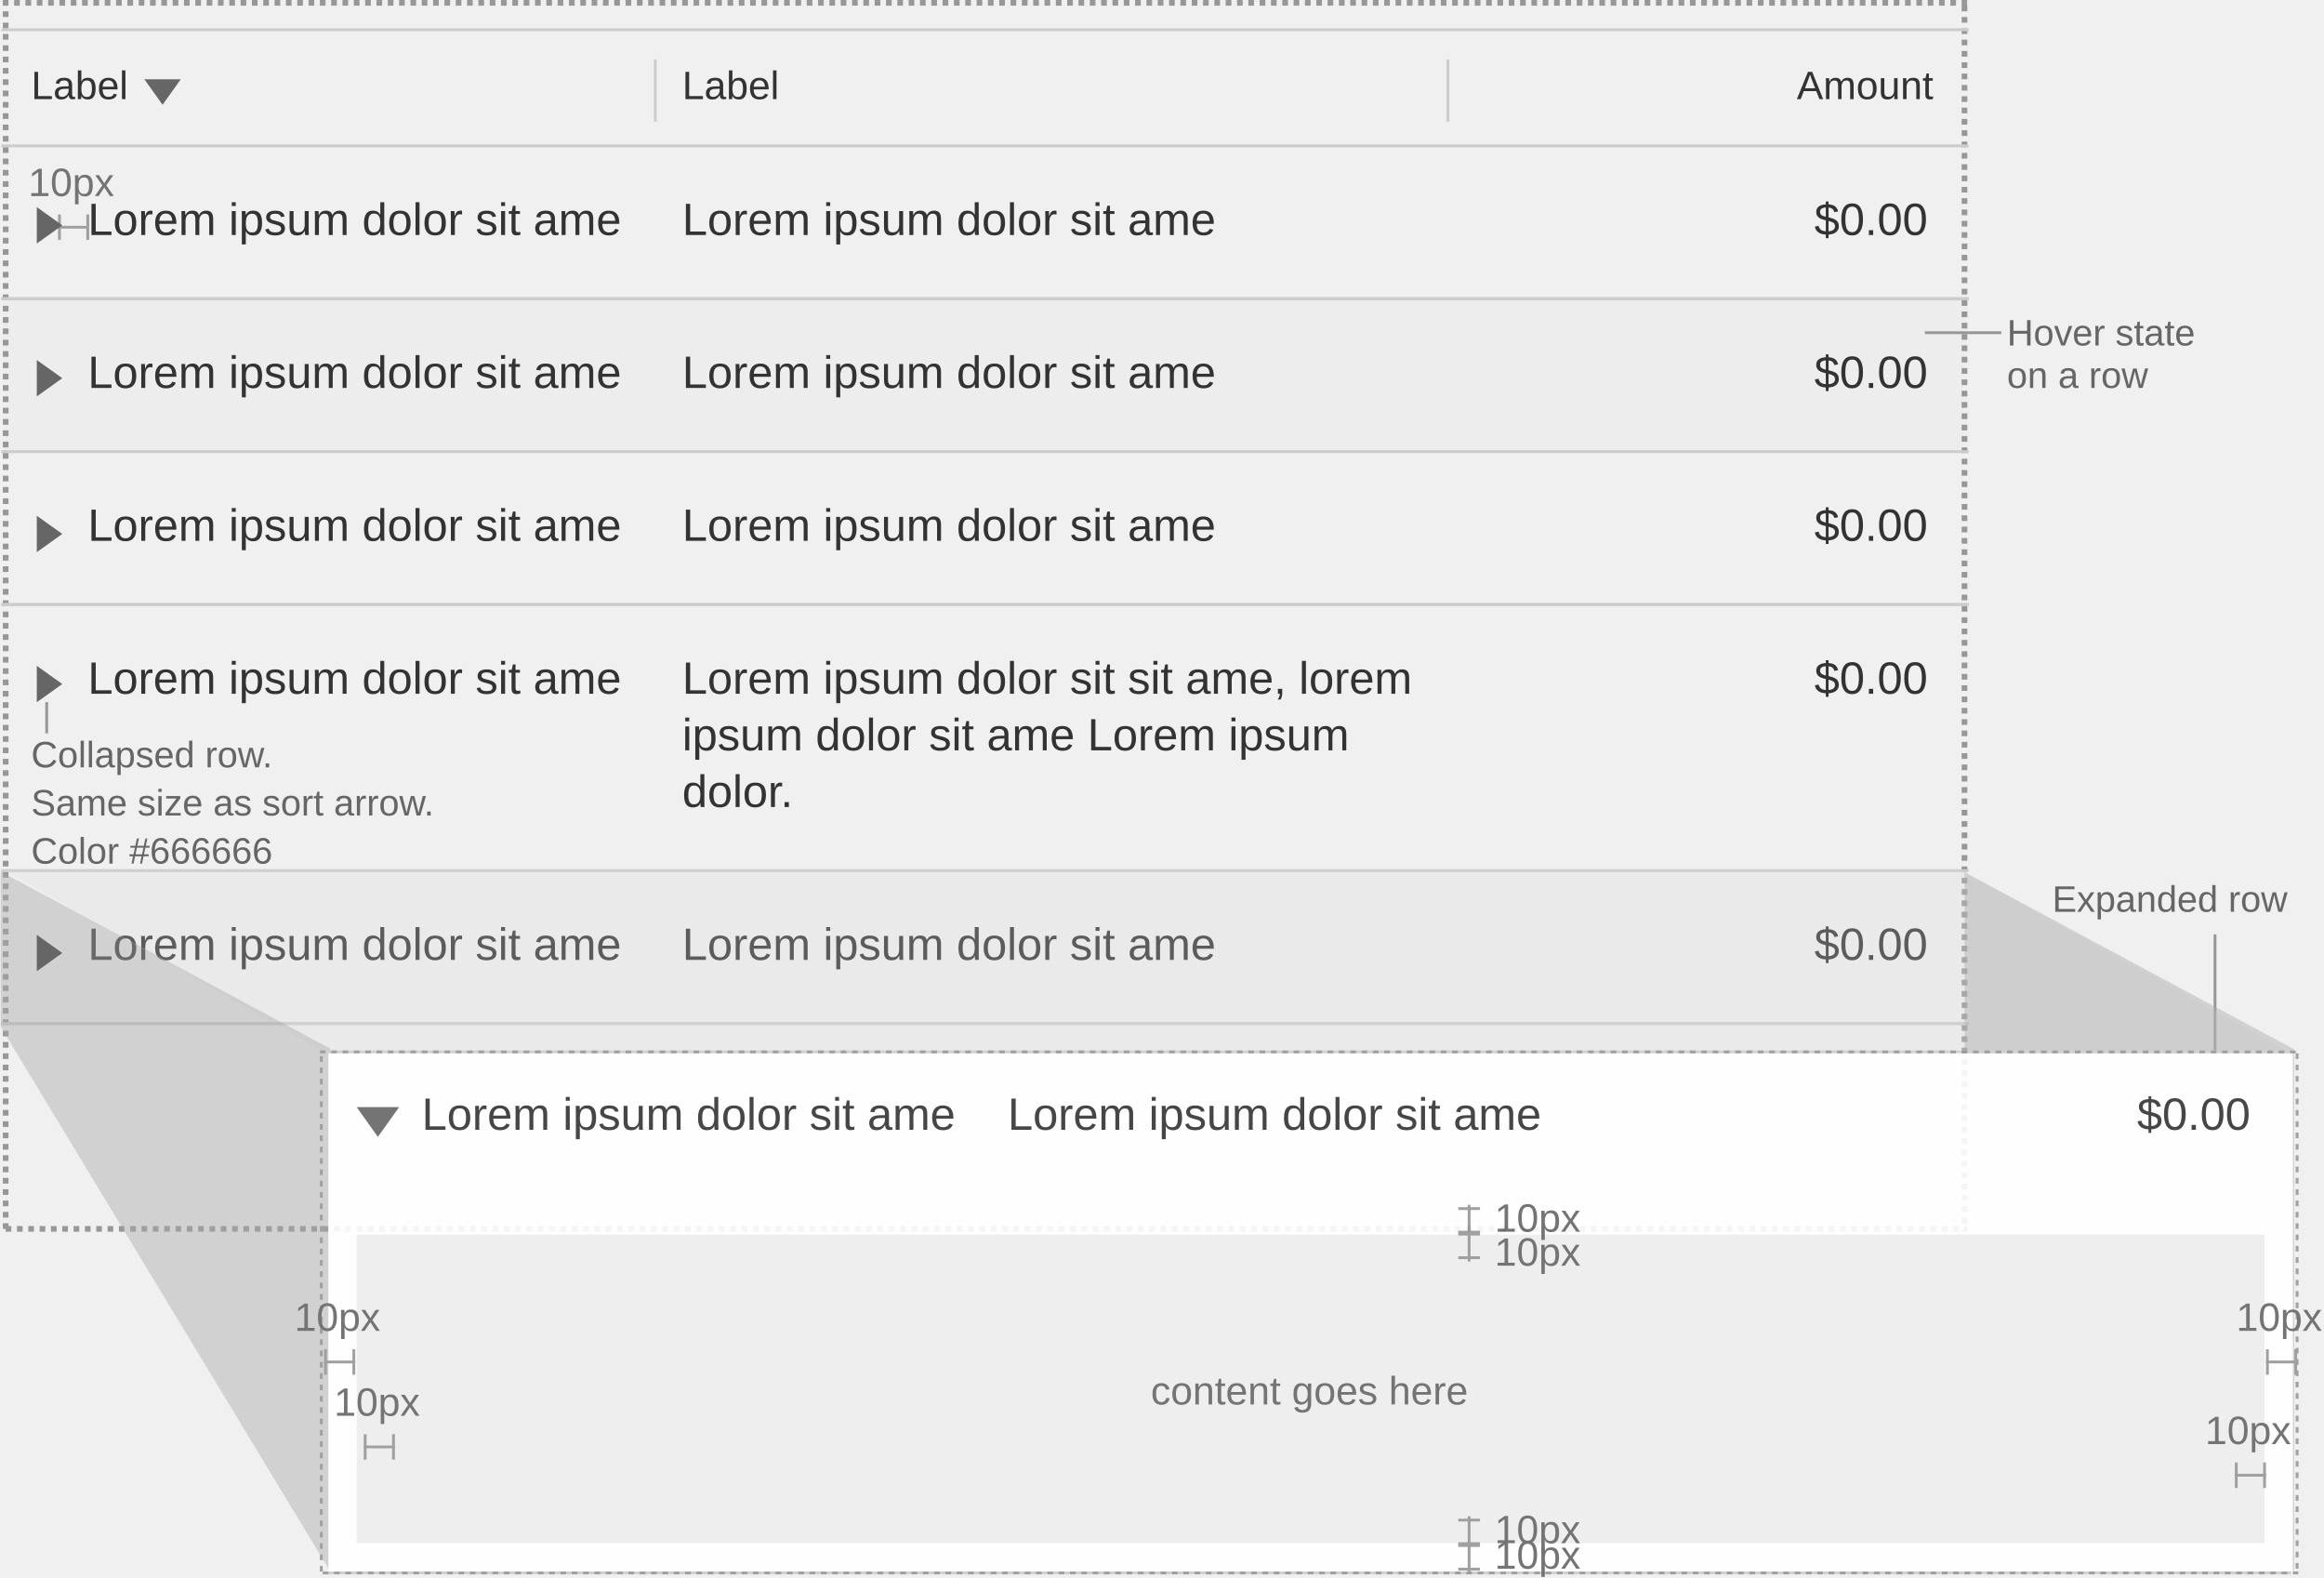
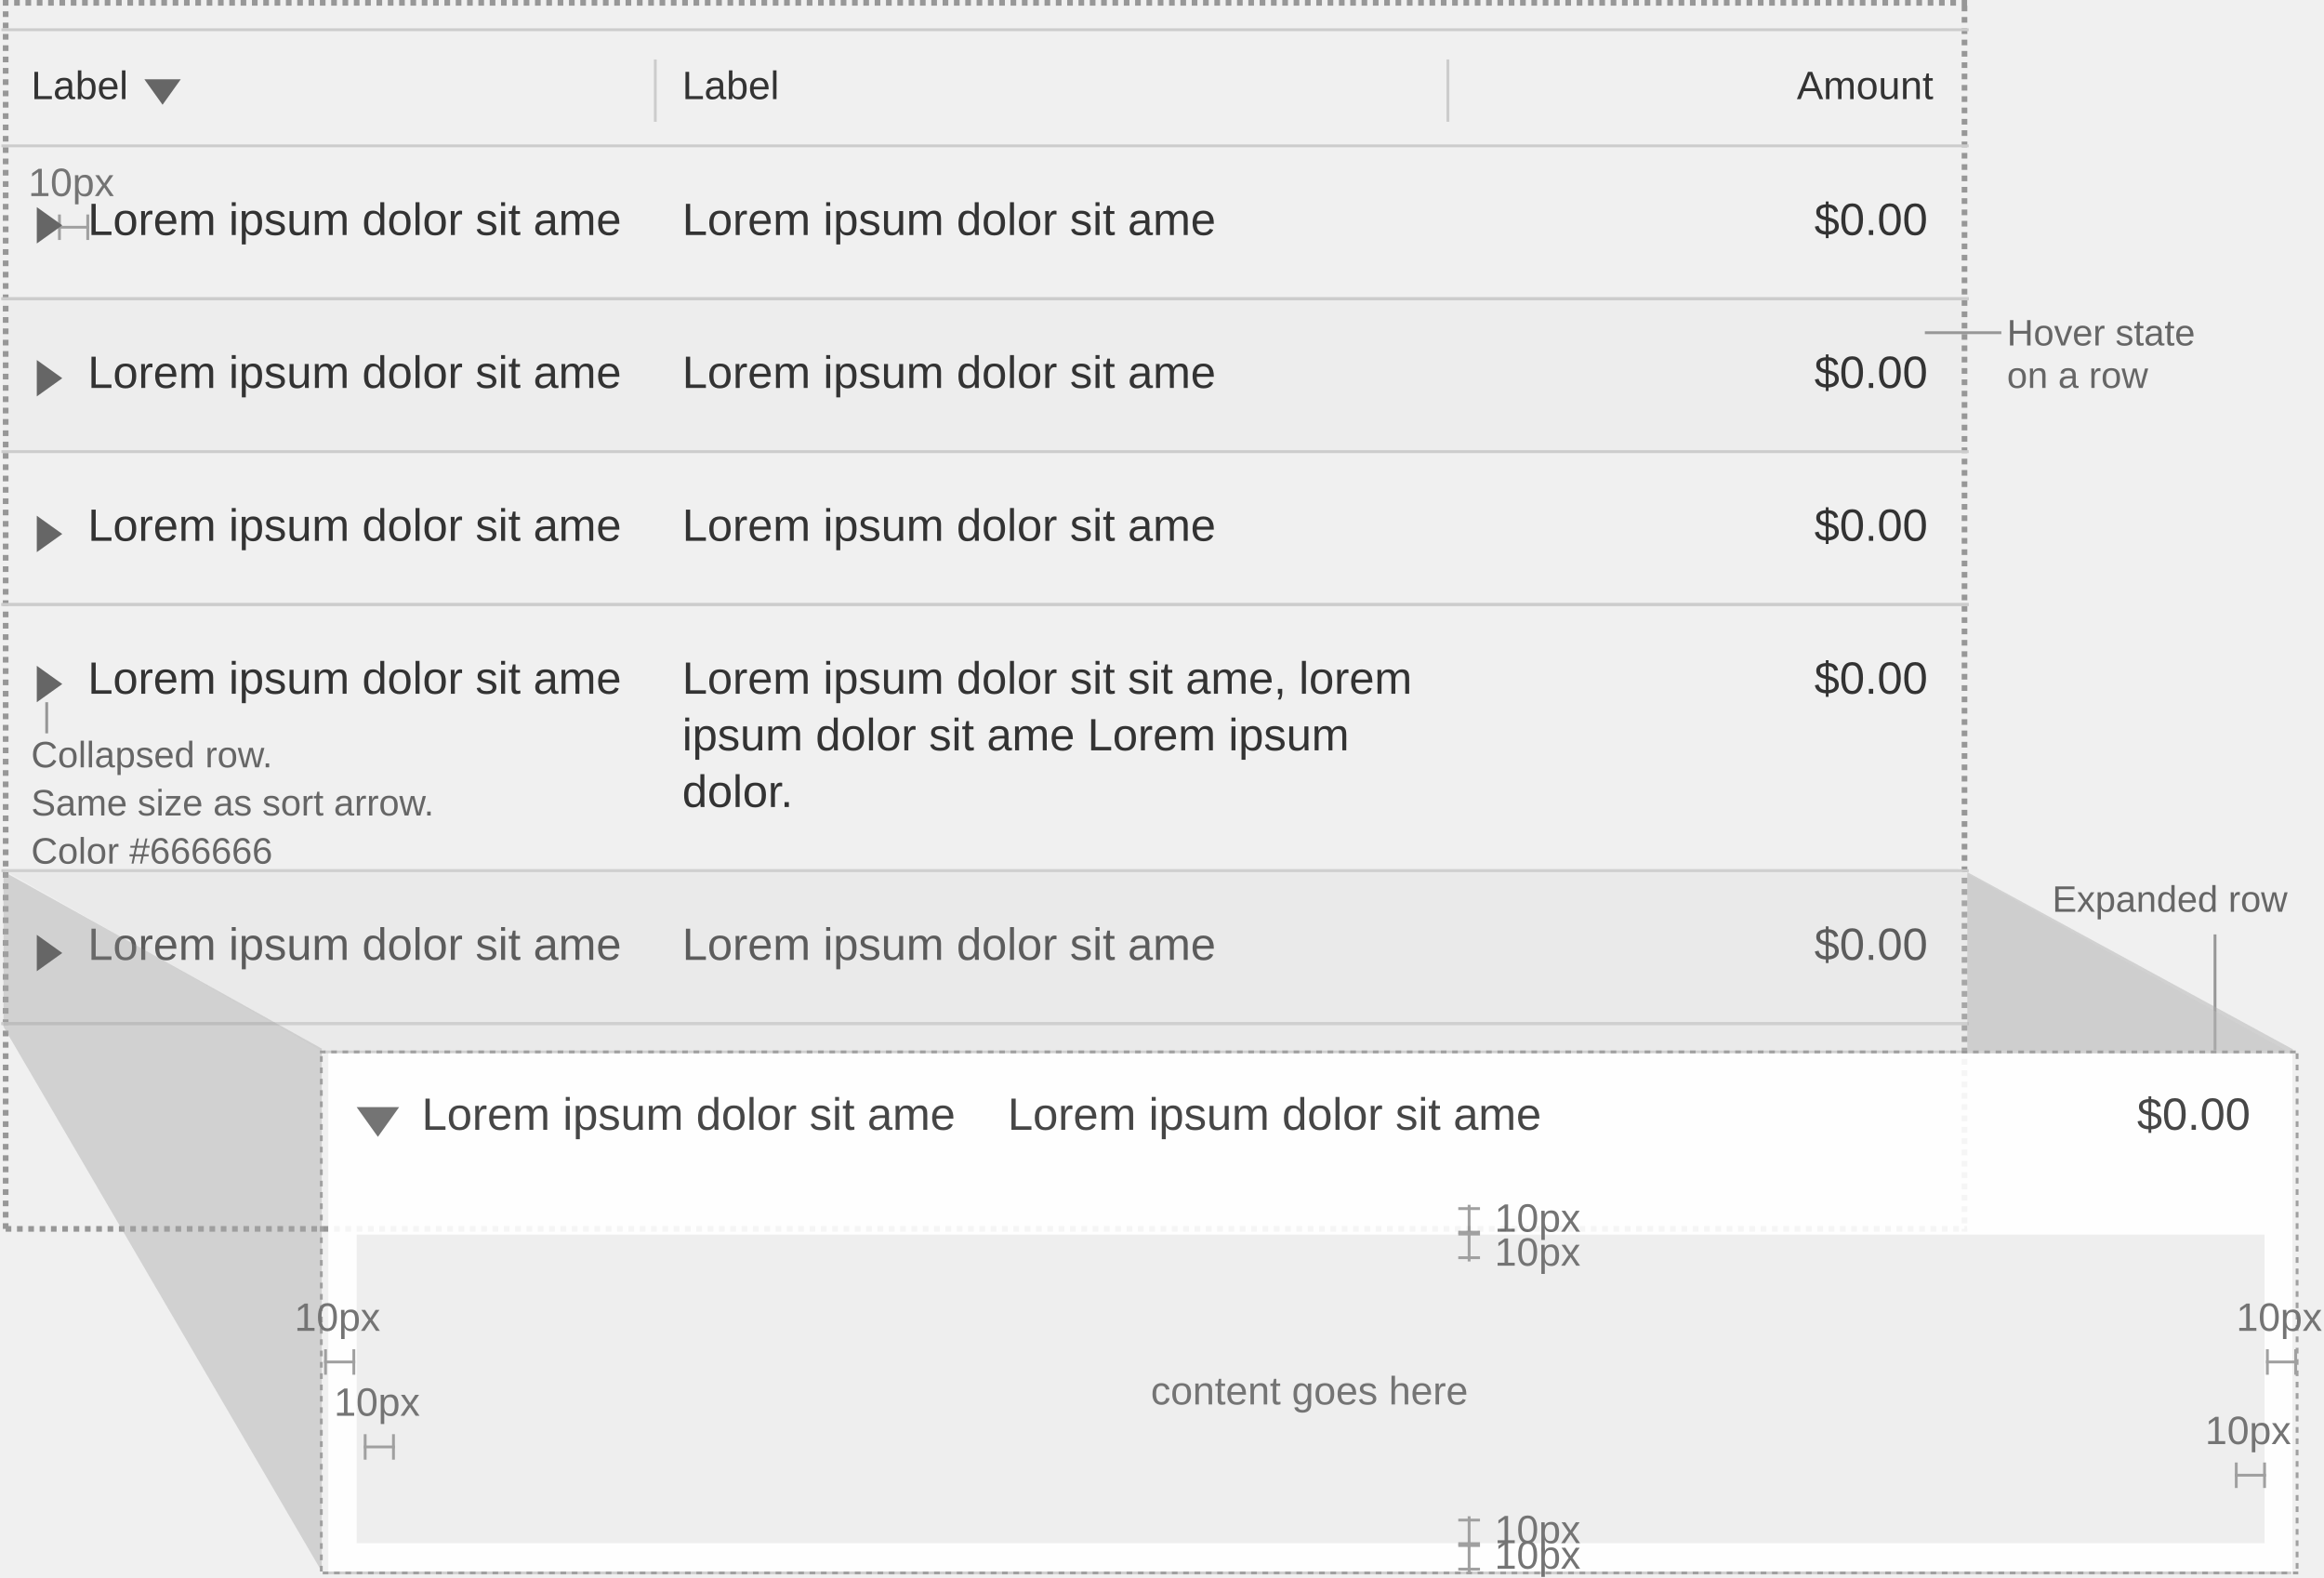
<svg xmlns="http://www.w3.org/2000/svg" xmlns:xlink="http://www.w3.org/1999/xlink" width="821px" height="557px" viewBox="0 0 821 557" version="1.1">
  <defs>
    <rect id="path-1" x="1" y="0" width="694" height="435" />
    <mask id="mask-2" maskContentUnits="userSpaceOnUse" maskUnits="objectBoundingBox" x="0" y="0" width="694" height="435" fill="white">
      <use xlink:href="#path-1" />
    </mask>
    <rect id="path-3" x="113" y="65" width="699" height="185" />
    <mask id="mask-4" maskContentUnits="userSpaceOnUse" maskUnits="objectBoundingBox" x="0" y="0" width="699" height="185" fill="white">
      <use xlink:href="#path-3" />
    </mask>
  </defs>
  <g id="Page-1" stroke="none" stroke-width="1" fill="none" fill-rule="evenodd">
    <g id="Artboard" transform="translate(-73, -3091)">
      <g id="table-expandable-lms" transform="translate(73, 3091)">
        <rect id="Rectangle-81" fill="#EDEDED" x="1" y="105" width="694" height="55" />
        <use id="Rectangle-6" stroke="#979797" mask="url(#mask-2)" stroke-width="4" stroke-dasharray="2" xlink:href="#path-1" />
        <path d="M1,10.5 L695,10.5" id="Line" stroke="#CCCCCC" stroke-linecap="square" />
        <path d="M1,51.5 L695,51.5" id="Line" stroke="#CCCCCC" stroke-linecap="square" />
        <path d="M1,105.5 L695,105.5" id="Line" stroke="#CCCCCC" stroke-linecap="square" />
        <text id="Label" font-family="ArialMT, Arial" font-size="14" font-weight="normal" line-spacing="20" fill="#333333">
          <tspan x="11" y="35">Label</tspan>
        </text>
        <text id="Label" font-family="ArialMT, Arial" font-size="14" font-weight="normal" line-spacing="20" fill="#333333">
          <tspan x="241" y="35">Label</tspan>
        </text>
        <path d="M231.5,21.5 L231.5,42.5" id="Line" stroke="#CCCCCC" stroke-linecap="square" />
        <text id="Amount" font-family="ArialMT, Arial" font-size="14" font-weight="normal" line-spacing="20" fill="#333333">
          <tspan x="634.752" y="35">Amount</tspan>
        </text>
        <path d="M511.5,21.5 L511.5,42.5" id="Line" stroke="#CCCCCC" stroke-linecap="square" />
        <text id="Lorem-ipsum-dolor-si" font-family="ArialMT, Arial" font-size="16" font-weight="normal" line-spacing="20" fill="#333333">
          <tspan x="31" y="83">Lorem ipsum dolor sit ame </tspan>
        </text>
        <text id="Lorem-ipsum-dolor-si" font-family="ArialMT, Arial" font-size="16" font-weight="normal" line-spacing="20" fill="#333333">
          <tspan x="241" y="83">Lorem ipsum dolor sit ame </tspan>
        </text>
        <text id="$0.00" font-family="ArialMT, Arial" font-size="16" font-weight="normal" line-spacing="20" fill="#333333">
          <tspan x="640.957" y="83">$0.00</tspan>
        </text>
        <g id="icon-/-sort" transform="translate(51, 28)" fill="#666666">
          <path d="M0,0 L6.429,9 C6.429,9 8.343,6.32 9.3,4.98 C10.486,3.32 12.857,0 12.857,0 L0,0 Z" id="Page-1" />
        </g>
        <path d="M1,105.5 L695,105.5" id="Line" stroke="#CCCCCC" stroke-linecap="square" />
        <path d="M1,159.5 L695,159.5" id="Line" stroke="#CCCCCC" stroke-linecap="square" />
        <text id="Lorem-ipsum-dolor-si" font-family="ArialMT, Arial" font-size="16" font-weight="normal" line-spacing="20" fill="#333333">
          <tspan x="31" y="137">Lorem ipsum dolor sit ame </tspan>
        </text>
        <text id="Lorem-ipsum-dolor-si" font-family="ArialMT, Arial" font-size="16" font-weight="normal" line-spacing="20" fill="#333333">
          <tspan x="241" y="137">Lorem ipsum dolor sit ame </tspan>
        </text>
        <text id="$0.00" font-family="ArialMT, Arial" font-size="16" font-weight="normal" line-spacing="20" fill="#333333">
          <tspan x="640.957" y="137">$0.00</tspan>
        </text>
        <path d="M1,213.5 L695,213.5" id="Line" stroke="#CCCCCC" stroke-linecap="square" />
        <text id="Lorem-ipsum-dolor-si" font-family="ArialMT, Arial" font-size="16" font-weight="normal" line-spacing="20" fill="#333333">
          <tspan x="31" y="191">Lorem ipsum dolor sit ame </tspan>
        </text>
        <text id="Lorem-ipsum-dolor-si" font-family="ArialMT, Arial" font-size="16" font-weight="normal" line-spacing="20" fill="#333333">
          <tspan x="241" y="191">Lorem ipsum dolor sit ame </tspan>
        </text>
        <text id="$0.00" font-family="ArialMT, Arial" font-size="16" font-weight="normal" line-spacing="20" fill="#333333">
          <tspan x="640.957" y="191">$0.00</tspan>
        </text>
        <path d="M1,213.5 L695,213.5" id="Line" stroke="#CCCCCC" stroke-linecap="square" />
        <path d="M1,307.5 L695,307.5" id="Line" stroke="#CCCCCC" stroke-linecap="square" />
        <text id="Lorem-ipsum-dolor-si" font-family="ArialMT, Arial" font-size="16" font-weight="normal" line-spacing="20" fill="#333333">
          <tspan x="31" y="245">Lorem ipsum dolor sit ame </tspan>
        </text>
        <text id="Lorem-ipsum-dolor-si" font-family="ArialMT, Arial" font-size="16" font-weight="normal" line-spacing="20" fill="#333333">
          <tspan x="241" y="245">Lorem ipsum dolor sit sit ame,  lorem </tspan>
          <tspan x="241" y="265">ipsum dolor sit ame Lorem ipsum </tspan>
          <tspan x="241" y="285">dolor.</tspan>
        </text>
        <text id="$0.00" font-family="ArialMT, Arial" font-size="16" font-weight="normal" line-spacing="20" fill="#333333">
          <tspan x="640.957" y="245">$0.00</tspan>
        </text>
        <path d="M1,361.5 L695,361.5" id="Line" stroke="#CCCCCC" stroke-linecap="square" />
        <text id="Lorem-ipsum-dolor-si" font-family="ArialMT, Arial" font-size="16" font-weight="normal" line-spacing="20" fill="#333333">
          <tspan x="31" y="339">Lorem ipsum dolor sit ame </tspan>
        </text>
        <text id="Lorem-ipsum-dolor-si" font-family="ArialMT, Arial" font-size="16" font-weight="normal" line-spacing="20" fill="#333333">
          <tspan x="241" y="339">Lorem ipsum dolor sit ame </tspan>
        </text>
        <text id="$0.00" font-family="ArialMT, Arial" font-size="16" font-weight="normal" line-spacing="20" fill="#333333">
          <tspan x="640.957" y="339">$0.00</tspan>
        </text>
        <path d="M1,361.5 L695,361.5" id="Line" stroke="#CCCCCC" stroke-linecap="square" />
        <g id="Group-11" opacity="0.9" transform="translate(10, 56.25)">
          <g id="Group-7" transform="translate(10, 20)" stroke="#979797" stroke-linecap="square">
            <path d="M5,4 L-3,4" id="Line" transform="translate(1, 4) rotate(-270) translate(-1, -4) " />
            <path d="M15,4 L7,4" id="Line" transform="translate(11, 4) rotate(-270) translate(-11, -4) " />
            <path d="M6,-1 L6,9" id="Line" transform="translate(6, 4) rotate(-270) translate(-6, -4) " />
          </g>
          <text id="10px" font-family="ArialMT, Arial" font-size="14" font-weight="normal" fill="#666666">
            <tspan x="0" y="13">10px</tspan>
          </text>
        </g>
        <text id="Hover-state-on-a-row" font-family="ArialMT, Arial" font-size="13" font-weight="normal" fill="#666666">
          <tspan x="709" y="122">Hover state </tspan>
          <tspan x="709" y="137">on a row</tspan>
        </text>
        <path d="M680.5,117.5 L706.519,117.5" id="Line" stroke="#979797" stroke-linecap="square" />
        <path d="M16.5,248.5 L16.5,258.5" id="Line" stroke="#979797" stroke-linecap="square" />
        <text id="Collapsed-row.-Same" font-family="ArialMT, Arial" font-size="13" font-weight="normal" line-spacing="12" fill="#666666">
          <tspan x="11" y="271">Collapsed row. </tspan>
          <tspan x="11" y="288">Same size as sort arrow. </tspan>
          <tspan x="11" y="305">Color #666666</tspan>
        </text>
        <text id="Expanded-row" font-family="ArialMT, Arial" font-size="13" font-weight="normal" fill="#666666">
          <tspan x="725" y="322">Expanded row</tspan>
        </text>
        <path d="M782.5,370.5 L782.5,330.5" id="Line" stroke="#979797" stroke-linecap="square" />
        <g id="Group-25" opacity="0.9" transform="translate(0, 306)">
          <g id="Group-16">
            <g id="Group-15">
              <g id="Group-14">
                <polyline id="Path-3" fill="#D8D8D8" opacity="0.28" points="0.319 0.689 115.795 66.344 809.977 66.344 691.545 0.689" />
-                 <polygon id="Path-4" fill="#ABABAB" opacity="0.493" points="0.226 1.771 0.226 56.58 116.675 249.039 116.675 64.333" />
-                 <polygon id="Path-4" fill="#ABABAB" opacity="0.493" points="694 2 694 72.809 810.449 249.268 810.449 64.562" />
+                 <polygon id="Path-4" fill="#ABABAB" opacity="0.493" points="1.226 1.771 1.226 56.58 113.676 249.039 113.676 64.333" />
+                 <polygon id="Path-4" fill="#ABABAB" opacity="0.493" points="695 2 695 72.809 810 249.268 810 64.562" />
              </g>
              <g id="Group-13" transform="translate(115, 65)">
                <g id="Group-12">
                  <path d="M0,0.5 L694,0.5" id="Line" stroke="#CCCCCC" stroke-linecap="square" />
                  <g id="Group-5" transform="translate(0, 1)">
                    <rect id="Rectangle-81" fill="#FFFFFF" x="1" y="0" width="694" height="184" />
                    <path d="M0,183.5 L694,183.5" id="Line" stroke="#CCCCCC" stroke-linecap="square" />
                    <polygon id="Rectangle-7" fill="#EDEDED" points="11 64 685 64 685 173 11 173" />
                    <text id="content-goes-here" font-family="ArialMT, Arial" font-size="14" font-weight="normal" fill="#666666">
                      <tspan x="291.542" y="124">content goes here</tspan>
                    </text>
                  </g>
                  <text id="Lorem-ipsum-dolor-si" font-family="ArialMT, Arial" font-size="16" font-weight="normal" line-spacing="20" fill="#333333">
                    <tspan x="34" y="28">Lorem ipsum dolor sit ame </tspan>
                  </text>
                  <path d="M11,20 L18.5,30.5 L21.85,25.81 C23.233,23.874 26,20 26,20 L11,20 Z" id="Page-1" fill="#666666" />
                  <text id="Lorem-ipsum-dolor-si" font-family="ArialMT, Arial" font-size="16" font-weight="normal" line-spacing="20" fill="#333333">
                    <tspan x="241" y="28">Lorem ipsum dolor sit ame </tspan>
                  </text>
                  <text id="$0.00" font-family="ArialMT, Arial" font-size="16" font-weight="normal" line-spacing="20" fill="#333333">
                    <tspan x="639.957" y="28">$0.00</tspan>
                  </text>
                </g>
              </g>
            </g>
            <use id="Rectangle-8" stroke="#979797" mask="url(#mask-4)" stroke-width="2" stroke-dasharray="2" xlink:href="#path-3" />
          </g>
          <g id="Group-11" transform="translate(790, 151)">
            <g id="Group-7" transform="translate(10, 20)" stroke="#979797" stroke-linecap="square">
              <path d="M5,4 L-3,4" id="Line" transform="translate(1, 4) rotate(-270) translate(-1, -4) " />
              <path d="M15,4 L7,4" id="Line" transform="translate(11, 4) rotate(-270) translate(-11, -4) " />
              <path d="M6,-1 L6,9" id="Line" transform="translate(6, 4) rotate(-270) translate(-6, -4) " />
            </g>
            <text id="10px" font-family="ArialMT, Arial" font-size="14" font-weight="normal" fill="#666666">
              <tspan x="0" y="13">10px</tspan>
            </text>
          </g>
          <g id="Group-11" transform="translate(104, 151)">
            <g id="Group-7" transform="translate(10, 20)" stroke="#979797" stroke-linecap="square">
              <path d="M5,4 L-3,4" id="Line" transform="translate(1, 4) rotate(-270) translate(-1, -4) " />
              <path d="M15,4 L7,4" id="Line" transform="translate(11, 4) rotate(-270) translate(-11, -4) " />
              <path d="M6,-1 L6,9" id="Line" transform="translate(6, 4) rotate(-270) translate(-6, -4) " />
            </g>
            <text id="10px" font-family="ArialMT, Arial" font-size="14" font-weight="normal" fill="#666666">
              <tspan x="0" y="13">10px</tspan>
            </text>
          </g>
          <g id="Group-23" transform="translate(515, 116)">
            <g id="Group-7" transform="translate(4, 9) rotate(-270) translate(-4, -9) translate(-2, 5)" stroke="#979797" stroke-linecap="square">
              <path d="M5.167,4 L-1.5,4" id="Line" transform="translate(1.833333, 4) rotate(-270) translate(-1.833333, -4) " />
              <path d="M13.5,4 L6.833,4" id="Line" transform="translate(10.16667, 4) rotate(-270) translate(-10.16667, -4) " />
              <path d="M6,-1 L6,9" id="Line" transform="translate(6, 4) rotate(-270) translate(-6, -4) " />
            </g>
            <text id="10px" font-family="ArialMT, Arial" font-size="14" font-weight="normal" fill="#666666">
              <tspan x="13" y="13">10px</tspan>
            </text>
          </g>
          <g id="Group-24" transform="translate(515, 235)">
            <g id="Group-7" transform="translate(4, 9) rotate(-270) translate(-4, -9) translate(-2, 5)" stroke="#979797" stroke-linecap="square">
              <path d="M5.167,4 L-1.5,4" id="Line" transform="translate(1.833333, 4) rotate(-270) translate(-1.833333, -4) " />
              <path d="M13.5,4 L6.833,4" id="Line" transform="translate(10.16667, 4) rotate(-270) translate(-10.16667, -4) " />
              <path d="M6,-1 L6,9" id="Line" transform="translate(6, 4) rotate(-270) translate(-6, -4) " />
            </g>
            <text id="10px" font-family="ArialMT, Arial" font-size="14" font-weight="normal" fill="#666666">
              <tspan x="13" y="13">10px</tspan>
            </text>
          </g>
          <g id="Group-11" transform="translate(779, 191)">
            <g id="Group-7" transform="translate(10, 20)" stroke="#979797" stroke-linecap="square">
              <path d="M5,4 L-3,4" id="Line" transform="translate(1, 4) rotate(-270) translate(-1, -4) " />
              <path d="M15,4 L7,4" id="Line" transform="translate(11, 4) rotate(-270) translate(-11, -4) " />
              <path d="M6,-1 L6,9" id="Line" transform="translate(6, 4) rotate(-270) translate(-6, -4) " />
            </g>
            <text id="10px" font-family="ArialMT, Arial" font-size="14" font-weight="normal" fill="#666666">
              <tspan x="0" y="13">10px</tspan>
            </text>
          </g>
          <g id="Group-11" transform="translate(118, 181)">
            <g id="Group-7" transform="translate(10, 20)" stroke="#979797" stroke-linecap="square">
              <path d="M5,4 L-3,4" id="Line" transform="translate(1, 4) rotate(-270) translate(-1, -4) " />
              <path d="M15,4 L7,4" id="Line" transform="translate(11, 4) rotate(-270) translate(-11, -4) " />
              <path d="M6,-1 L6,9" id="Line" transform="translate(6, 4) rotate(-270) translate(-6, -4) " />
            </g>
            <text id="10px" font-family="ArialMT, Arial" font-size="14" font-weight="normal" fill="#666666">
              <tspan x="0" y="13">10px</tspan>
            </text>
          </g>
          <g id="Group-23" transform="translate(515, 128)">
            <g id="Group-7" transform="translate(4, 6) rotate(-270) translate(-4, -6) translate(-2, 2)" stroke="#979797" stroke-linecap="square">
              <path d="M5.167,4 L-1.5,4" id="Line" transform="translate(1.833333, 4) rotate(-270) translate(-1.833333, -4) " />
              <path d="M13.5,4 L6.833,4" id="Line" transform="translate(10.16667, 4) rotate(-270) translate(-10.16667, -4) " />
              <path d="M6,-1 L6,9" id="Line" transform="translate(6, 4) rotate(-270) translate(-6, -4) " />
            </g>
            <text id="10px" font-family="ArialMT, Arial" font-size="14" font-weight="normal" fill="#666666">
              <tspan x="13" y="13">10px</tspan>
            </text>
          </g>
          <g id="Group-24" transform="translate(515, 226)">
            <g id="Group-7" transform="translate(4, 9) rotate(-270) translate(-4, -9) translate(-2, 5)" stroke="#979797" stroke-linecap="square">
              <path d="M5.167,4 L-1.5,4" id="Line" transform="translate(1.833333, 4) rotate(-270) translate(-1.833333, -4) " />
              <path d="M13.5,4 L6.833,4" id="Line" transform="translate(10.16667, 4) rotate(-270) translate(-10.16667, -4) " />
              <path d="M6,-1 L6,9" id="Line" transform="translate(6, 4) rotate(-270) translate(-6, -4) " />
            </g>
            <text id="10px" font-family="ArialMT, Arial" font-size="14" font-weight="normal" fill="#666666">
              <tspan x="13" y="13">10px</tspan>
            </text>
          </g>
        </g>
        <g id="icon-/-sort" transform="translate(17.5, 241.5) rotate(-90) translate(-17.5, -241.5) translate(11, 237)" fill="#666666">
          <path d="M0,0 L6.429,9 C6.429,9 8.343,6.32 9.3,4.98 C10.486,3.32 12.857,0 12.857,0 L0,0 Z" id="Page-1" />
        </g>
        <g id="icon-/-sort" transform="translate(17.5, 188.5) rotate(-90) translate(-17.5, -188.5) translate(11, 184)" fill="#666666">
          <path d="M0,0 L6.429,9 C6.429,9 8.343,6.32 9.3,4.98 C10.486,3.32 12.857,0 12.857,0 L0,0 Z" id="Page-1" />
        </g>
        <g id="icon-/-sort" transform="translate(17.5, 133.5) rotate(-90) translate(-17.5, -133.5) translate(11, 129)" fill="#666666">
          <path d="M0,0 L6.429,9 C6.429,9 8.343,6.32 9.3,4.98 C10.486,3.32 12.857,0 12.857,0 L0,0 Z" id="Page-1" />
        </g>
        <g id="icon-/-sort" transform="translate(17.5, 79.5) rotate(-90) translate(-17.5, -79.5) translate(11, 75)" fill="#666666">
          <path d="M0,0 L6.429,9 C6.429,9 8.343,6.32 9.3,4.98 C10.486,3.32 12.857,0 12.857,0 L0,0 Z" id="Page-1" />
        </g>
        <g id="icon-/-sort" transform="translate(17.5, 336.5) rotate(-90) translate(-17.5, -336.5) translate(11, 332)" fill="#666666">
          <path d="M0,0 L6.429,9 C6.429,9 8.343,6.32 9.3,4.98 C10.486,3.32 12.857,0 12.857,0 L0,0 Z" id="Page-1" />
        </g>
      </g>
    </g>
  </g>
</svg>
